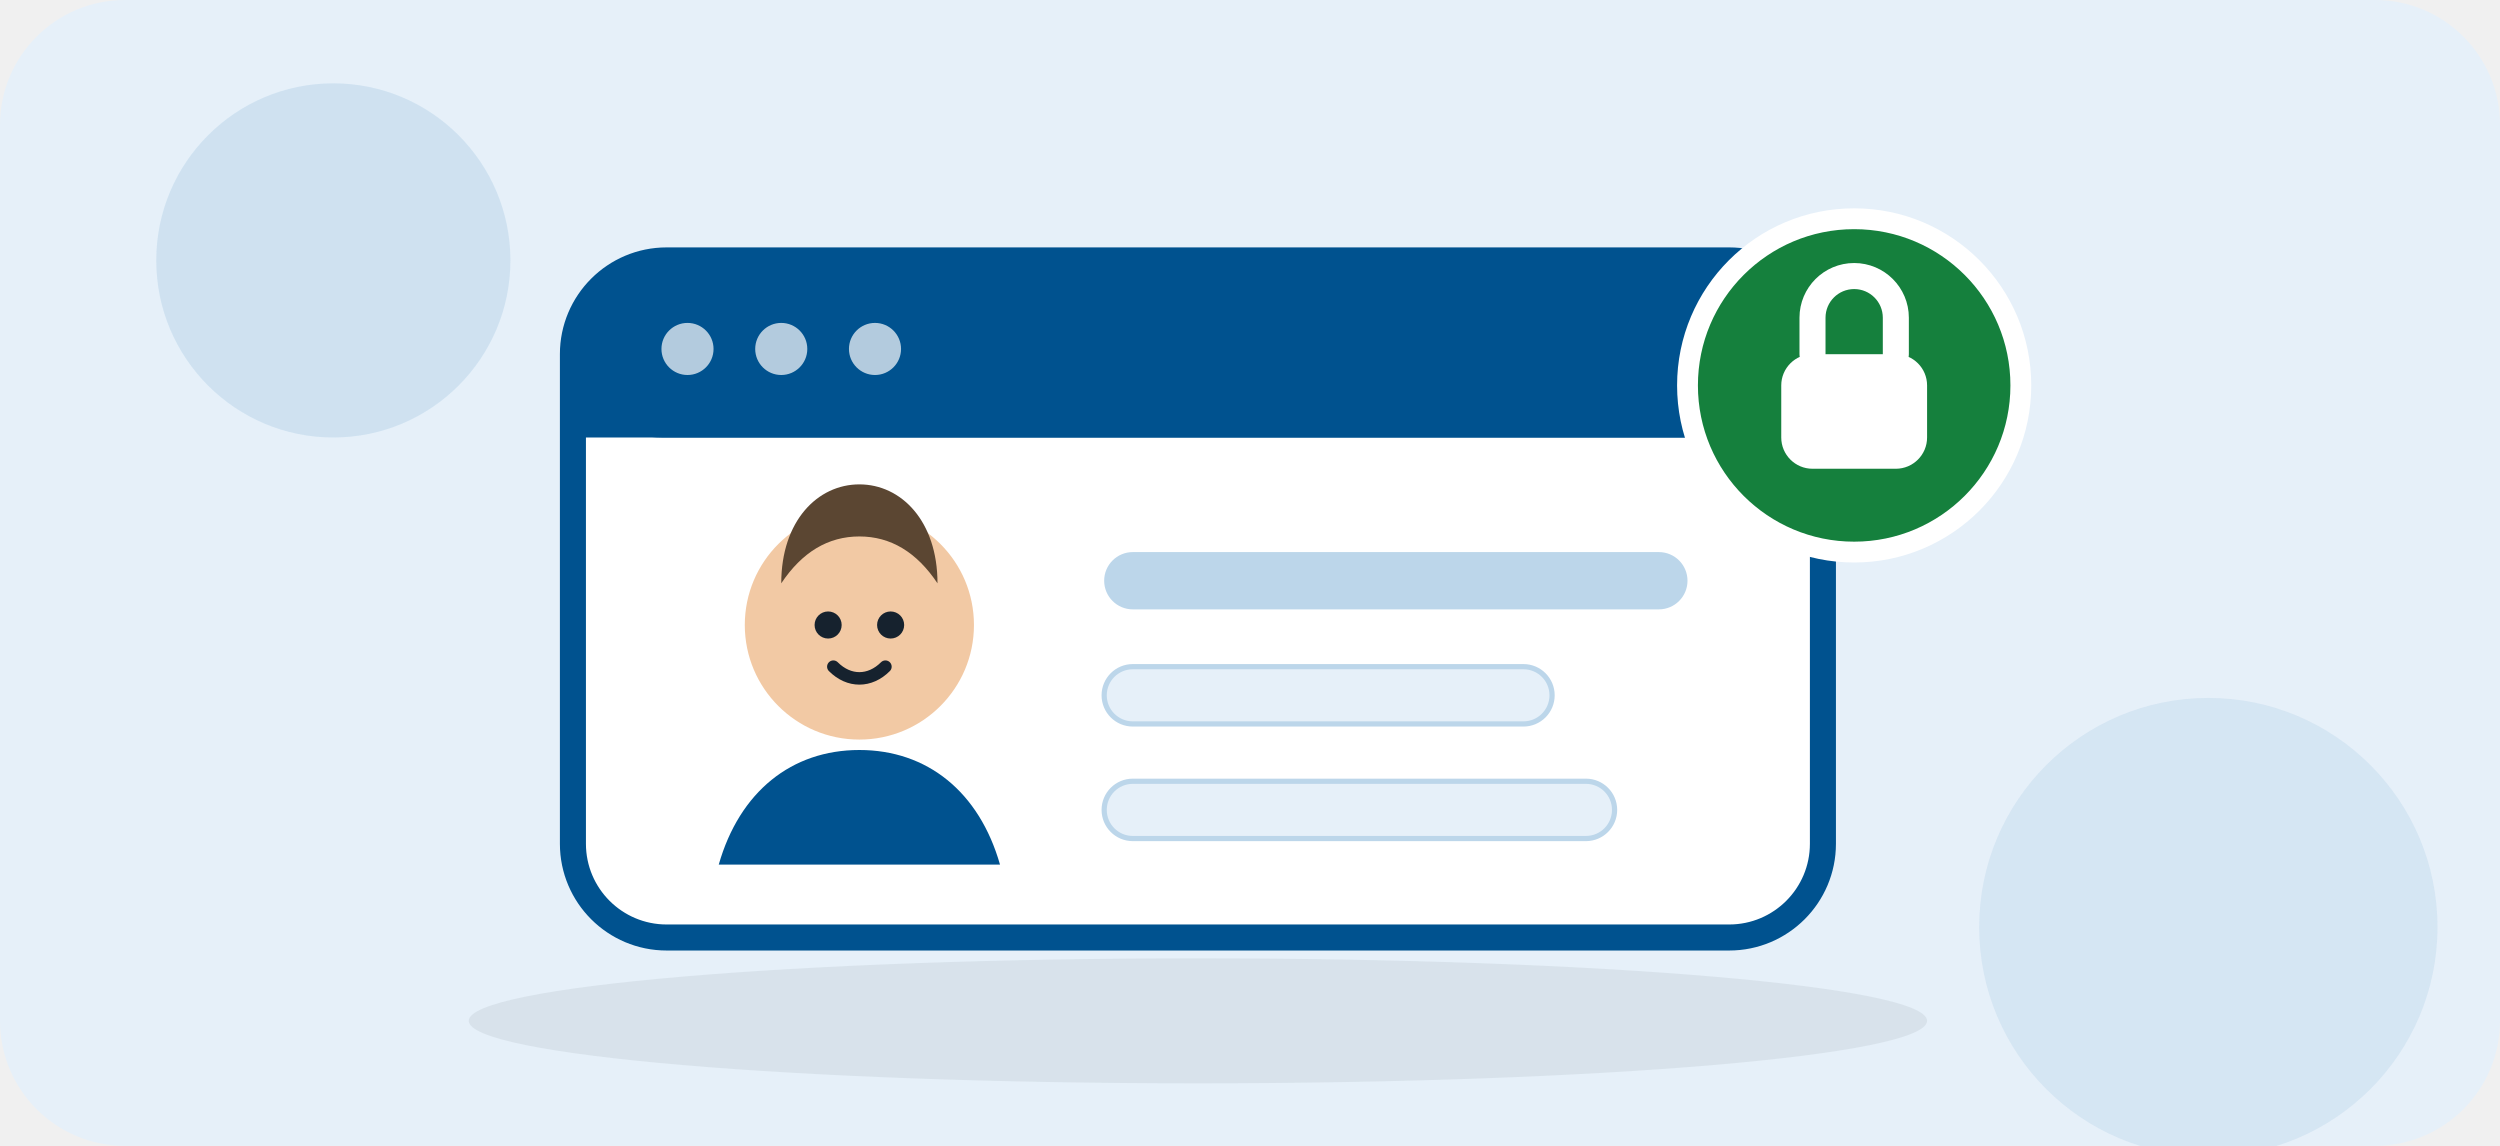
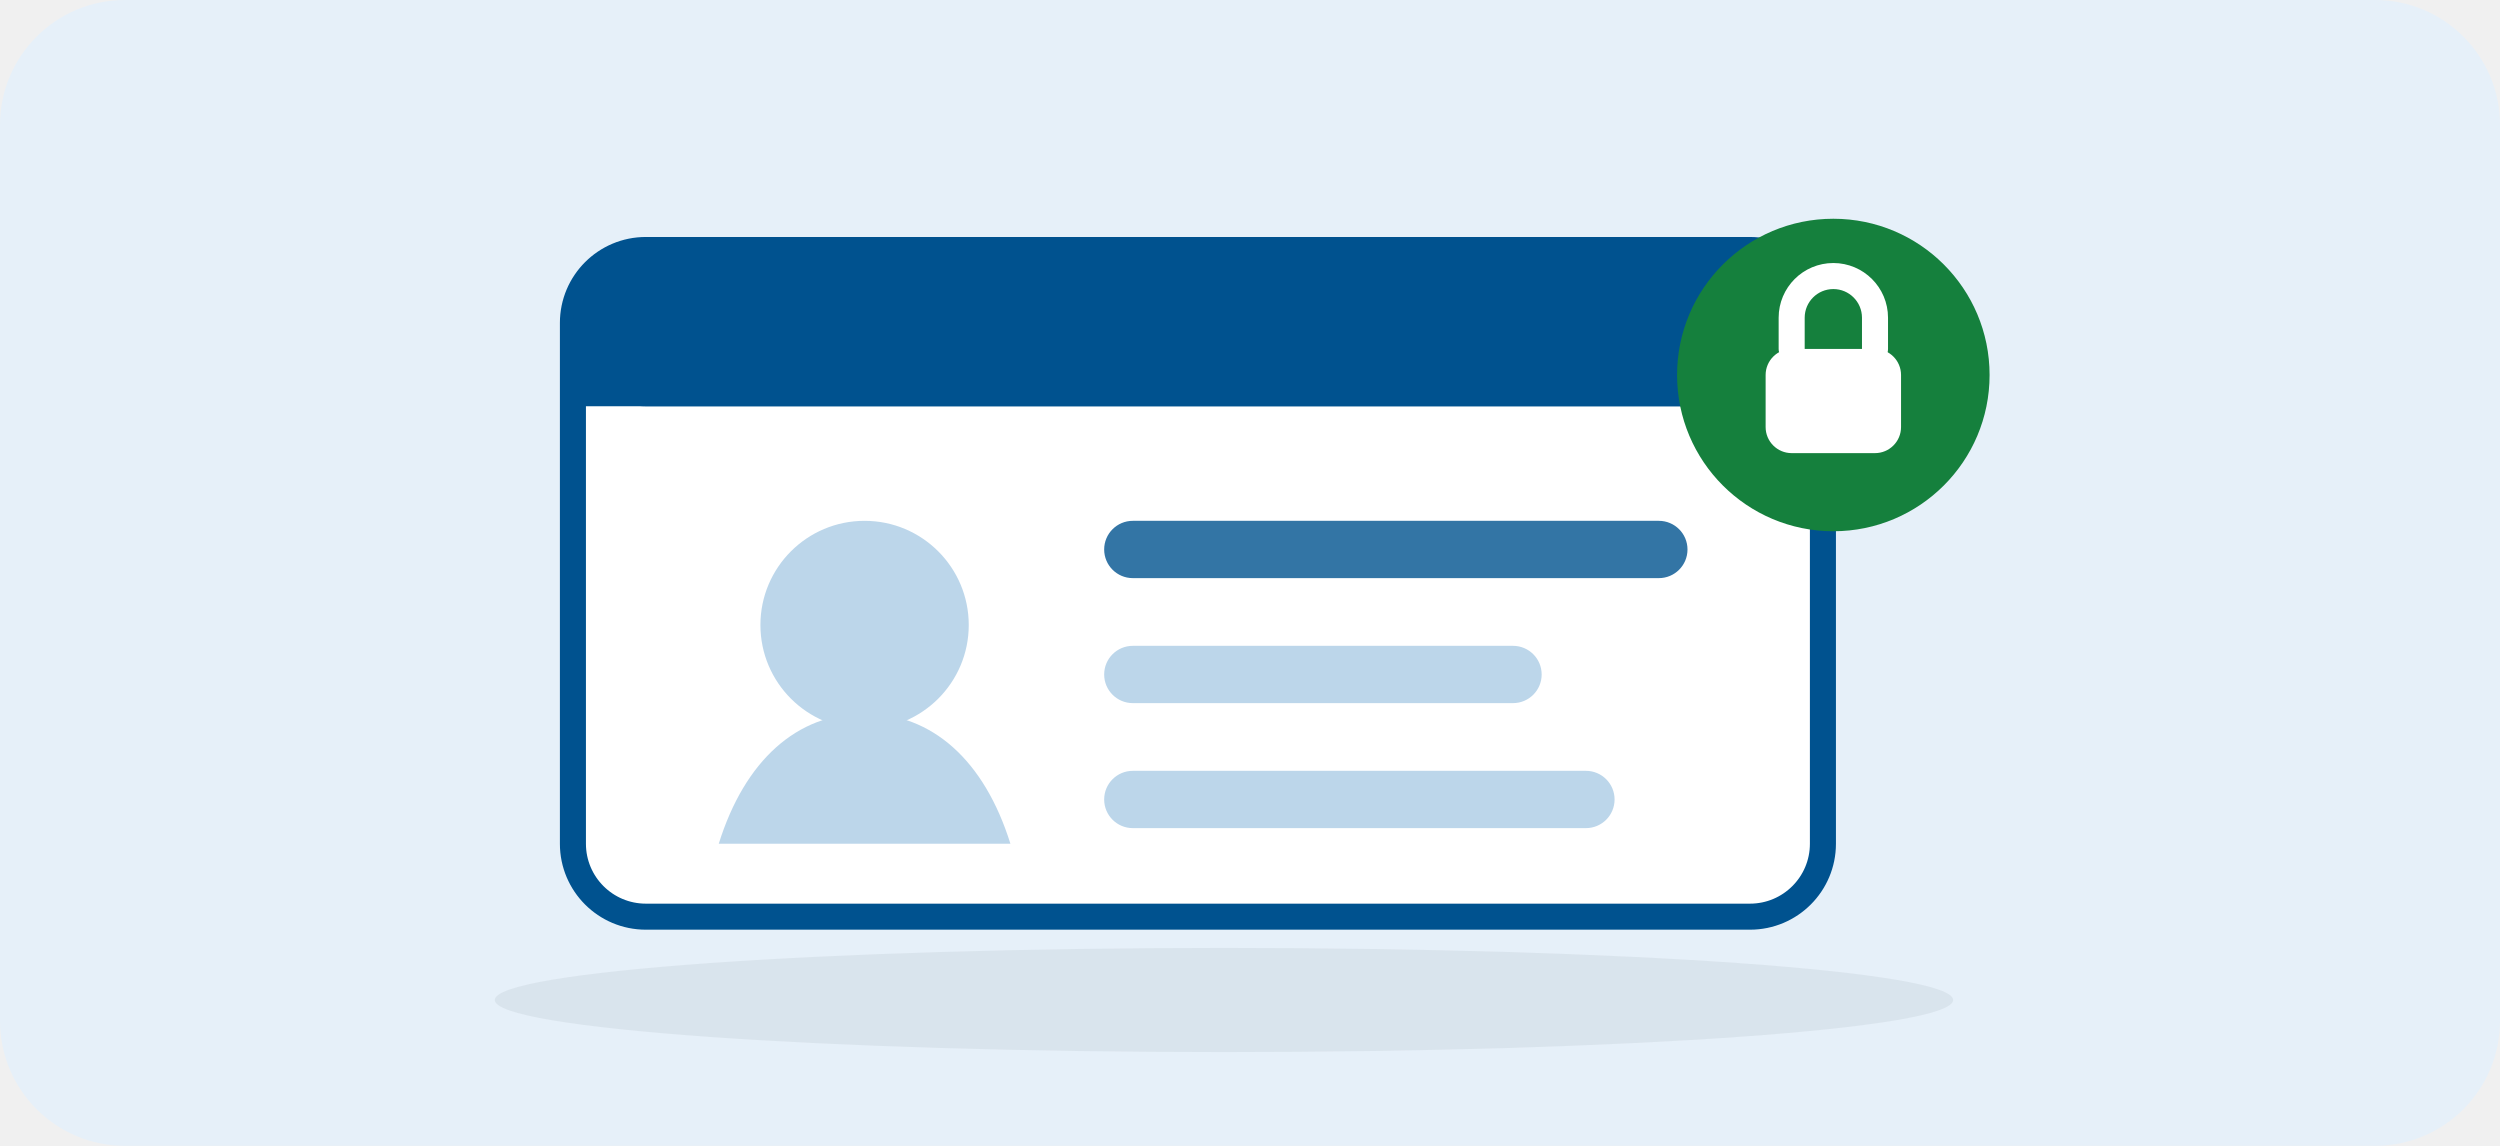
<svg xmlns="http://www.w3.org/2000/svg" viewBox="0 0 480 220" role="img" aria-hidden="true">
  <rect width="480" height="220" rx="24" fill="#e6f0f9" />
-   <circle cx="64" cy="50" r="34" fill="#bcd6ea" opacity="0.55" />
-   <circle cx="424" cy="178" r="44" fill="#bcd6ea" opacity="0.4" />
-   <ellipse cx="230" cy="196" rx="140" ry="12" fill="#16222e" opacity="0.07" />
-   <rect x="110" y="50" width="240" height="130" rx="18" fill="#ffffff" stroke="#00528f" stroke-width="5" />
-   <rect x="110" y="50" width="240" height="34" rx="17" fill="#00528f" />
-   <rect x="110" y="67" width="240" height="17" fill="#00528f" />
-   <circle cx="132" cy="67" r="5" fill="#ffffff" opacity="0.7" />
-   <circle cx="150" cy="67" r="5" fill="#ffffff" opacity="0.7" />
-   <circle cx="168" cy="67" r="5" fill="#ffffff" opacity="0.7" />
-   <circle cx="165" cy="120" r="22" fill="#f2c9a4" />
-   <path d="M150 112c0-12 7-19 15-19s15 7 15 19c-4-6-9-9-15-9s-11 3-15 9z" fill="#5b4632" />
-   <circle cx="159" cy="120" r="2.6" fill="#16222e" />
-   <circle cx="171" cy="120" r="2.6" fill="#16222e" />
-   <path d="M160 128c3 3 7 3 10 0" fill="none" stroke="#16222e" stroke-width="2.4" stroke-linecap="round" />
-   <path d="M138 166c4-14 14-22 27-22s23 8 27 22z" fill="#00528f" />
-   <rect x="212" y="106" width="112" height="11" rx="5.5" fill="#bcd6ea" />
-   <rect x="212" y="128" width="86" height="11" rx="5.5" fill="#e6f0f9" stroke="#bcd6ea" />
-   <rect x="212" y="150" width="98" height="11" rx="5.5" fill="#e6f0f9" stroke="#bcd6ea" />
-   <circle cx="356" cy="74" r="32" fill="#15803d" />
-   <circle cx="356" cy="74" r="32" fill="none" stroke="#ffffff" stroke-width="4" />
-   <rect x="342" y="68" width="28" height="22" rx="6" fill="#ffffff" />
-   <path d="M348 68v-7a8 8 0 0 1 16 0v7" fill="none" stroke="#ffffff" stroke-width="5" stroke-linecap="round" />
+   <ellipse cx="235" cy="192" rx="140" ry="10" fill="#16222e" opacity="0.06" />
+   <rect x="110" y="48" width="240" height="128" rx="14" fill="#ffffff" stroke="#00528f" stroke-width="5" />
+   <rect x="110" y="48" width="240" height="30" rx="14" fill="#00528f" />
+   <rect x="110" y="63" width="240" height="15" fill="#00528f" />
+   <circle cx="166" cy="120" r="20" fill="#bcd6ea" />
+   <path d="M138 162c5-16 15-25 28-25s23 9 28 25z" fill="#bcd6ea" />
+   <rect x="212" y="100" width="112" height="11" rx="5.5" fill="#00528f" opacity="0.8" />
+   <rect x="212" y="124" width="84" height="11" rx="5.5" fill="#bcd6ea" />
+   <rect x="212" y="148" width="98" height="11" rx="5.5" fill="#bcd6ea" />
+   <circle cx="352" cy="72" r="30" fill="#15803d" />
+   <rect x="339" y="67" width="26" height="20" rx="5" fill="#ffffff" />
+   <path d="M344 67v-6a8 8 0 0 1 16 0v6" fill="none" stroke="#ffffff" stroke-width="5" stroke-linecap="round" />
</svg>
